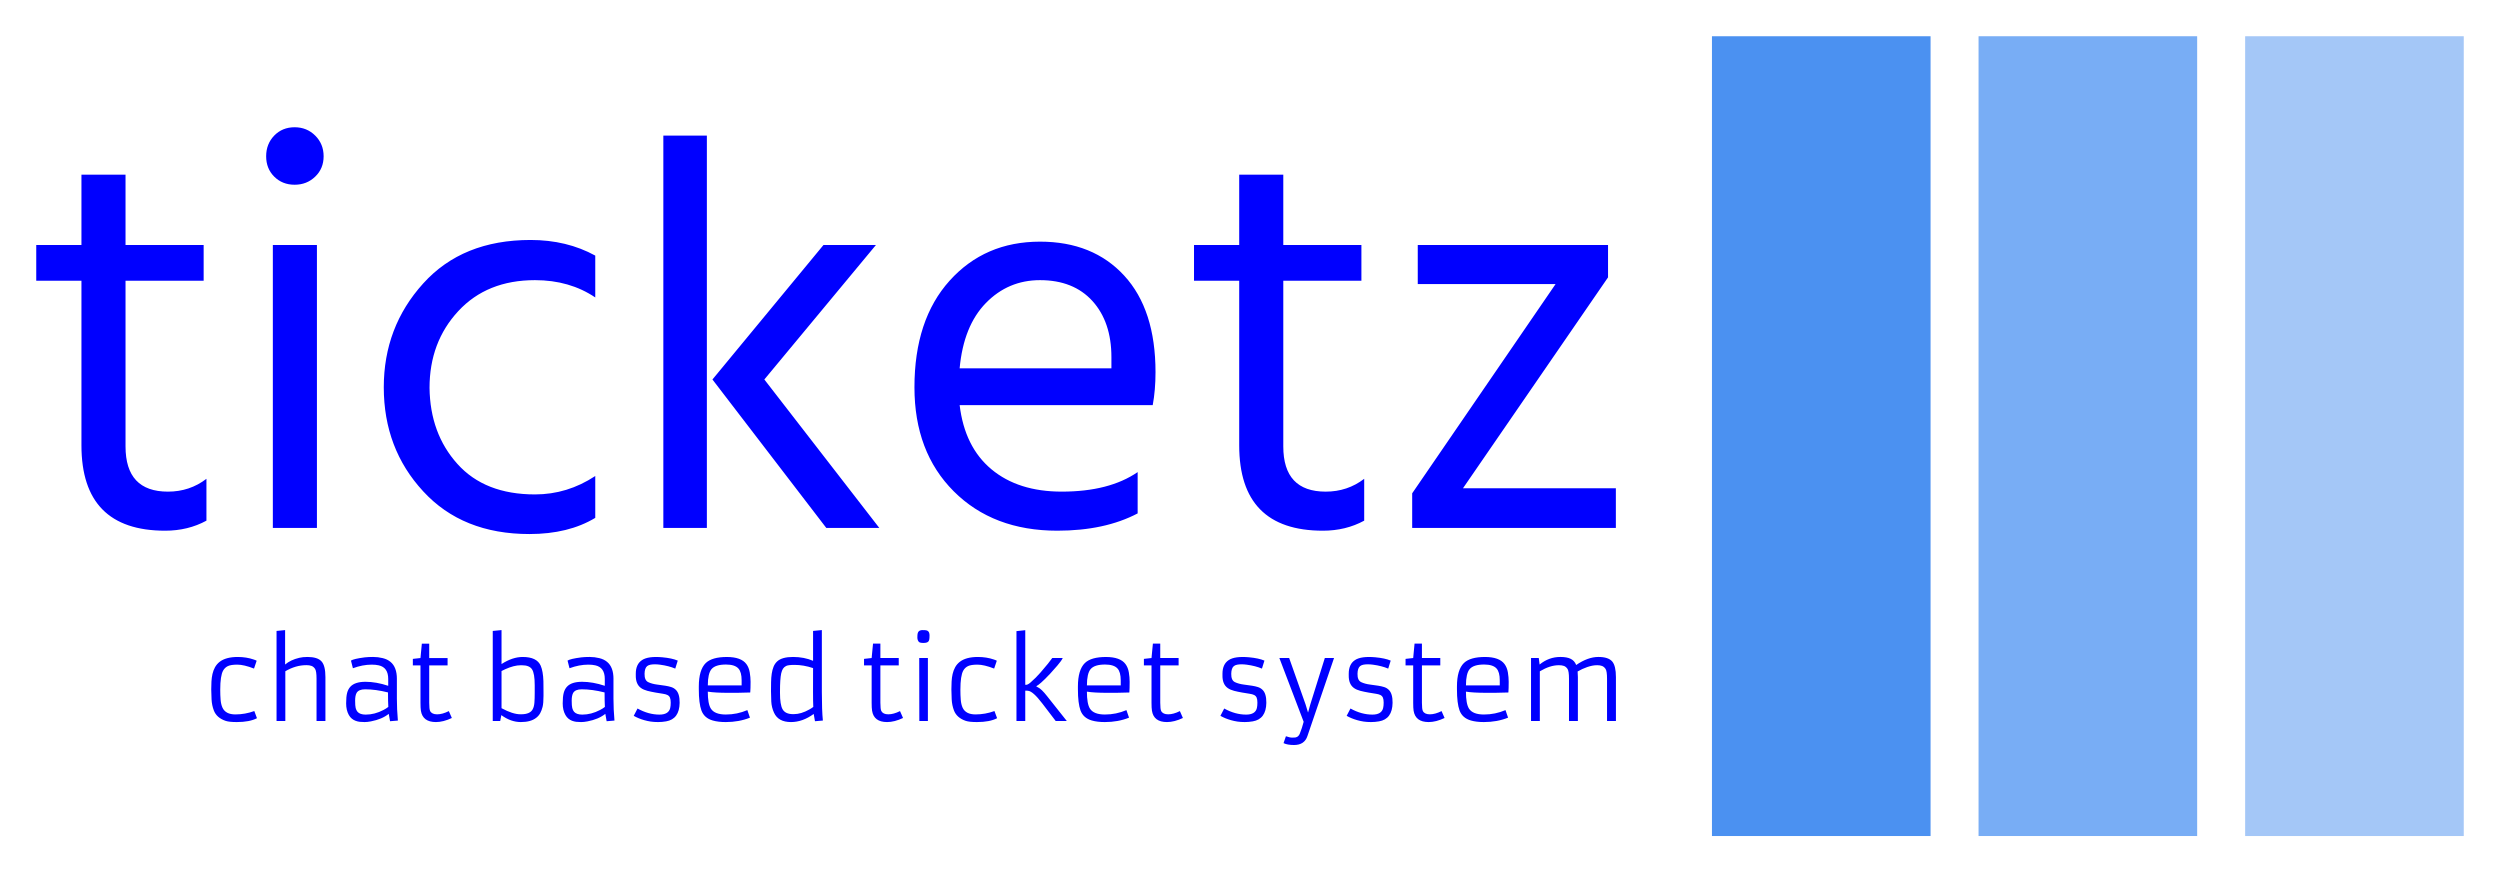
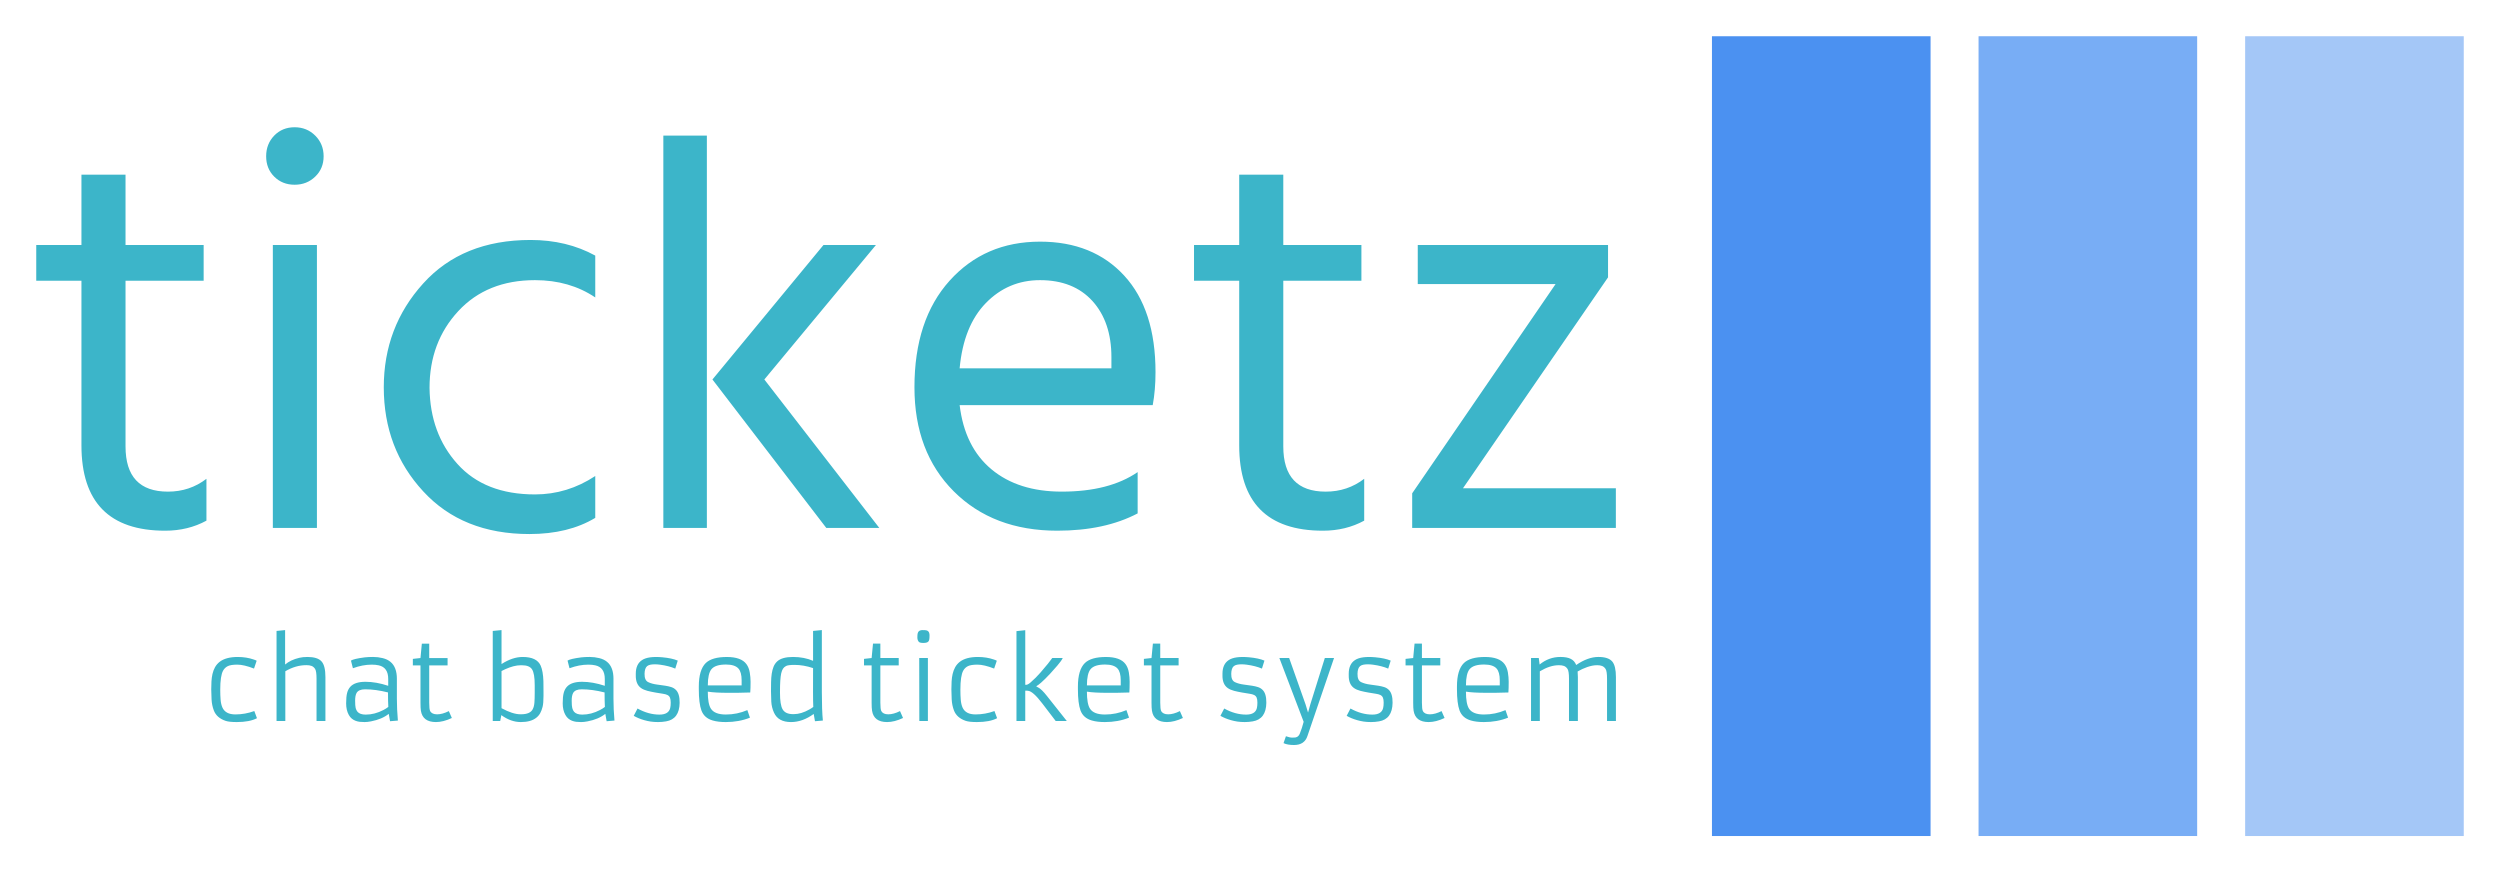
<svg xmlns="http://www.w3.org/2000/svg" width="344.86mm" height="120.325mm" viewBox="0 0 344.86 120.325" version="1.1" id="svg1045">
  <defs id="defs1042" />
  <g id="layer1" transform="translate(-26.939,-57.339)">
    <g id="g179" transform="translate(0,-80.33402)" style="fill:#0000ff">
-       <path d="m 55.416,203.721 v 5.773 q -2.54,1.386 -5.696,1.386 v 0 q -11.546,0 -11.546,-11.777 v 0 -22.707 h -6.235 v -4.926 h 6.235 v -9.699 h 6.081 v 9.699 h 10.776 v 4.926 H 44.255 v 22.861 q 0,6.235 5.85,6.235 v 0 q 3.002,0 5.311,-1.77 z m 15.241,-32.252 v 39.026 h -6.081 v -39.026 z m -0.231,-15.087 q 1.155,1.155 1.155,2.848 0,1.693 -1.155,2.802 -1.155,1.124 -2.848,1.124 -1.693,0 -2.817,-1.124 -1.108,-1.108 -1.108,-2.802 0,-1.693 1.108,-2.848 1.124,-1.155 2.817,-1.155 1.693,0 2.848,1.155 z m 38.626,46.954 v 5.773 q -3.695,2.232 -9.083,2.232 v 0 q -9.237,0 -14.656,-5.896 -5.434,-5.881 -5.434,-14.348 v 0 q 0,-8.313 5.434,-14.317 5.419,-6.004 14.81,-6.004 v 0 q 5.003,0 8.929,2.155 v 0 5.773 q -3.541,-2.386 -8.313,-2.386 v 0 q -6.62,0 -10.576,4.264 -3.972,4.28 -3.972,10.592 v 0 q 0.077,6.312 3.849,10.499 3.772,4.203 10.699,4.203 v 0 q 4.465,0 8.313,-2.54 z m 15.395,-46.954 v 54.113 h -6.004 v -54.113 z m 23.323,15.087 -15.395,18.551 15.857,20.475 h -7.313 l -15.703,-20.475 15.318,-18.551 z m 36.101,31.328 v 5.696 q -4.541,2.386 -11.084,2.386 v 0 q -8.852,0 -14.286,-5.434 -5.419,-5.419 -5.419,-14.348 v 0 q 0,-9.314 4.849,-14.702 4.849,-5.388 12.47,-5.388 v 0 q 7.313,0 11.623,4.695 4.311,4.695 4.311,13.316 v 0 q 0,2.463 -0.385,4.541 v 0 h -26.633 q 0.693,5.773 4.388,8.852 3.695,3.079 9.699,3.079 v 0 q 6.543,0 10.469,-2.694 z m -13.471,-26.479 v 0 q -4.388,0 -7.467,3.156 -3.079,3.156 -3.618,9.006 v 0 h 20.937 v -1.539 q 0,-4.849 -2.617,-7.744 -2.617,-2.879 -7.236,-2.879 z m 44.722,27.403 v 5.773 q -2.54,1.386 -5.696,1.386 v 0 q -11.546,0 -11.546,-11.777 v 0 -22.707 h -6.235 v -4.926 h 6.235 v -9.699 h 6.081 v 9.699 h 10.776 v 4.926 h -10.776 v 22.861 q 0,6.235 5.85,6.235 v 0 q 3.002,0 5.311,-1.77 z m 34.715,1.309 v 5.465 h -28.096 v -4.772 l 19.782,-28.865 h -19.013 v -5.388 h 26.248 v 4.464 l -20.013,29.096 z" opacity="1" fill="#77d4fc" class="wordmark-text-0" data-fill-palette-color="primary" id="path609" style="fill:#0000ff;stroke-width:1.539" />
-       <path d="m 62.02,235.758 0.365,0.987 q -1.014,0.532 -2.781,0.532 v 0 q -1.044,0 -1.531,-0.161 v 0 q -1.25,-0.422 -1.636,-1.438 v 0 q -0.272,-0.709 -0.314,-1.525 -0.045,-0.819 -0.045,-1.381 0,-0.562 0.03,-1.097 0.03,-0.535 0.141,-1.032 0.114,-0.496 0.347,-0.924 0.236,-0.428 0.637,-0.748 v 0 q 0.867,-0.673 2.497,-0.673 v 0 q 1.196,0 2.204,0.35 v 0 q 0.269,0.087 0.41,0.167 v 0 l -0.365,1.082 q -1.402,-0.541 -2.296,-0.541 -0.894,0 -1.316,0.203 -0.419,0.206 -0.652,0.622 v 0 q -0.395,0.715 -0.395,2.628 v 0 q 0,0.765 0.051,1.396 0.051,0.631 0.257,1.085 v 0 q 0.431,0.933 1.776,0.933 1.349,0 2.616,-0.466 z m 7.161,-6.33 v 0 q -1.453,0 -2.883,0.84 v 0 6.863 h -1.211 v -12.424 l 1.181,-0.117 v 4.751 q 0.754,-0.643 1.956,-0.927 v 0 q 0.481,-0.117 1.139,-0.117 0.658,0 1.154,0.149 0.496,0.149 0.789,0.478 v 0 q 0.523,0.592 0.523,2.153 v 0 6.052 h -1.226 v -5.834 q 0,-1.05 -0.203,-1.355 -0.203,-0.302 -0.484,-0.407 -0.281,-0.108 -0.736,-0.108 z m 12.505,1.899 v 2.724 q 0,1.453 0.138,3.02 v 0 l -1.079,0.09 -0.182,-1.017 q -0.927,0.745 -2.452,1.038 v 0 q -0.496,0.096 -0.885,0.096 -0.386,0 -0.682,-0.036 -0.296,-0.039 -0.568,-0.144 -0.275,-0.105 -0.508,-0.296 -0.233,-0.188 -0.41,-0.502 v 0 q -0.371,-0.664 -0.371,-1.597 0,-0.93 0.134,-1.444 0.134,-0.514 0.449,-0.858 v 0 q 0.622,-0.679 2.087,-0.679 1.468,0 3.134,0.553 v 0 -0.948 q 0,-1.585 -1.307,-1.875 v 0 q -0.425,-0.096 -0.972,-0.096 v 0 q -1.25,0 -2.592,0.496 v 0 l -0.269,-1.053 q 0.371,-0.248 1.899,-0.446 v 0 q 0.481,-0.057 1.157,-0.057 0.673,0 1.325,0.161 0.649,0.158 1.079,0.523 v 0 q 0.876,0.724 0.876,2.344 z m -1.226,1.863 v 0 q -1.707,-0.431 -3.155,-0.431 v 0 q -0.891,0 -1.181,0.508 v 0 q -0.197,0.359 -0.197,1.059 0,0.703 0.075,1.017 0.078,0.314 0.254,0.517 v 0 q 0.341,0.389 1.13,0.389 v 0 q 1.235,0 2.446,-0.637 v 0 q 0.371,-0.188 0.673,-0.422 v 0 q -0.045,-0.789 -0.045,-2 z m 8.393,2.575 0.416,0.951 q -1.19,0.562 -2.195,0.562 v 0 q -1.827,0 -2.075,-1.564 v 0 q -0.057,-0.371 -0.057,-1.079 v 0 -5.176 h -1.053 v -0.897 l 1.053,-0.117 0.188,-1.986 h 1.017 v 1.986 h 2.533 v 1.014 h -2.533 v 5.155 q 0,0.897 0.129,1.145 v 0 q 0.242,0.452 0.966,0.452 0.721,0 1.612,-0.446 z m 7.242,0.556 v 0 l -0.155,0.81 h -1.029 v -12.424 l 1.211,-0.117 v 4.686 q 1.513,-0.978 2.921,-0.978 v 0 q 1.956,0 2.482,1.205 v 0 q 0.329,0.76 0.374,2.132 v 0 q 0.012,0.664 0.012,1.459 v 0 0.583 q 0,1.002 -0.126,1.504 -0.129,0.505 -0.326,0.864 -0.197,0.362 -0.541,0.634 v 0 q -0.745,0.598 -2.129,0.598 -1.387,0 -2.694,-0.957 z m 0.027,-6.082 v 5.125 q 1.549,0.84 2.607,0.84 v 0 h 0.087 q 1.25,0 1.606,-0.694 v 0 q 0.191,-0.35 0.236,-0.912 0.042,-0.562 0.042,-1.352 v 0 -1.05 q 0,-1.63 -0.371,-2.192 v 0 q -0.365,-0.562 -1.387,-0.562 v 0 h -0.182 q -0.912,0 -2.117,0.541 v 0 q -0.314,0.138 -0.52,0.254 z m 15.441,1.088 v 2.724 q 0,1.453 0.138,3.02 v 0 l -1.079,0.09 -0.182,-1.017 q -0.927,0.745 -2.455,1.038 v 0 q -0.496,0.096 -0.882,0.096 -0.386,0 -0.682,-0.036 -0.296,-0.039 -0.571,-0.144 -0.272,-0.105 -0.505,-0.296 -0.233,-0.188 -0.41,-0.502 v 0 q -0.374,-0.664 -0.374,-1.597 0,-0.93 0.138,-1.444 0.135,-0.514 0.449,-0.858 v 0 q 0.619,-0.679 2.087,-0.679 1.468,0 3.131,0.553 v 0 -0.948 q 0,-1.585 -1.307,-1.875 v 0 q -0.422,-0.096 -0.969,-0.096 v 0 q -1.25,0 -2.592,0.496 v 0 l -0.269,-1.053 q 0.371,-0.248 1.896,-0.446 v 0 q 0.481,-0.057 1.157,-0.057 0.676,0 1.325,0.161 0.652,0.158 1.082,0.523 v 0 q 0.876,0.724 0.876,2.344 z m -1.226,1.863 v 0 q -1.71,-0.431 -3.155,-0.431 v 0 q -0.891,0 -1.184,0.508 v 0 q -0.197,0.359 -0.197,1.059 0,0.703 0.078,1.017 0.078,0.314 0.251,0.517 v 0 q 0.344,0.389 1.133,0.389 v 0 q 1.232,0 2.446,-0.637 v 0 q 0.371,-0.188 0.67,-0.422 v 0 q -0.042,-0.789 -0.042,-2 z m 4.022,3.226 0.523,-1.008 q 1.504,0.84 3.023,0.84 v 0 q 1.262,0 1.483,-0.9 v 0 q 0.072,-0.305 0.072,-0.748 0,-0.443 -0.102,-0.685 -0.102,-0.245 -0.344,-0.368 -0.239,-0.12 -0.637,-0.176 -0.401,-0.06 -1.014,-0.164 -0.613,-0.108 -1.124,-0.239 -0.508,-0.132 -0.867,-0.38 v 0 q -0.76,-0.532 -0.73,-1.794 v 0 -0.182 q 0,-1.331 0.876,-1.893 v 0 q 0.846,-0.553 2.796,-0.377 v 0 q 1.328,0.123 2.117,0.458 v 0 l -0.344,1.103 q -0.876,-0.374 -2.102,-0.541 v 0 q -0.38,-0.051 -0.712,-0.051 -0.332,0 -0.604,0.051 -0.269,0.051 -0.452,0.191 v 0 q -0.35,0.284 -0.365,1.059 v 0 q -0.021,0.912 0.511,1.16 v 0 q 0.511,0.242 1.211,0.332 0.703,0.093 1.148,0.161 0.443,0.069 0.807,0.185 0.368,0.117 0.628,0.374 v 0 q 0.55,0.517 0.535,1.803 v 0 q -0.039,2.24 -1.869,2.554 v 0 q -0.556,0.096 -1.109,0.096 -0.556,0 -1.02,-0.069 -0.463,-0.072 -0.888,-0.194 v 0 q -0.801,-0.227 -1.45,-0.598 z m 15.672,-0.789 0.359,1.044 q -1.513,0.607 -3.337,0.607 v 0 q -1.059,0 -1.797,-0.218 v 0 q -1.175,-0.338 -1.561,-1.387 v 0 q -0.359,-0.987 -0.359,-2.921 v 0 -0.371 q 0,-2.314 0.963,-3.25 v 0 q 0.87,-0.831 2.9,-0.831 v 0 q 1.977,0 2.7,0.978 v 0 q 0.35,0.475 0.463,1.151 0.114,0.673 0.114,1.286 v 0 q 0,0.957 -0.045,1.483 v 0 q -1.029,0.045 -1.845,0.045 v 0 q 0,0 -1.175,0 v 0 q -1.842,0 -2.835,-0.161 v 0 q 0,1.681 0.425,2.344 v 0 q 0.517,0.81 2.066,0.81 1.546,0 2.963,-0.607 z m -5.454,-3.403 h 4.665 v -0.7 q 0,-1.145 -0.446,-1.636 v 0 q -0.496,-0.547 -1.713,-0.547 v 0 q -1.462,0 -1.994,0.634 v 0 q -0.511,0.607 -0.511,2.249 z m 14.783,4.937 -0.176,-1.002 q -1.54,1.118 -3.131,1.118 v 0 q -1.758,0 -2.344,-1.292 v 0 q -0.335,-0.73 -0.377,-1.546 -0.039,-0.813 -0.039,-1.429 0,-0.616 0.012,-1.244 0.009,-0.628 0.09,-1.163 0.081,-0.532 0.251,-0.96 0.173,-0.425 0.493,-0.727 v 0 q 0.664,-0.619 2.195,-0.619 1.528,0 2.763,0.532 v 0 -4.124 l 1.211,-0.117 v 8.549 q 0,2.518 0.141,3.932 v 0 z m -0.269,-4.082 0.006,-3.247 q -1.313,-0.44 -2.542,-0.44 v 0 q -0.888,0 -1.175,0.147 -0.284,0.146 -0.434,0.38 -0.149,0.233 -0.245,0.643 v 0 q -0.167,0.766 -0.167,2.524 v 0 0.161 q 0,1.642 0.359,2.27 v 0 q 0.386,0.667 1.438,0.667 v 0 h 0.108 q 1.008,0 2.147,-0.643 v 0 q 0.314,-0.176 0.541,-0.35 v 0 -0.015 q -0.036,-0.679 -0.036,-2.096 z m 12,2.685 0.416,0.951 q -1.19,0.562 -2.198,0.562 v 0 q -1.824,0 -2.072,-1.564 v 0 q -0.06,-0.371 -0.06,-1.079 v 0 -5.176 h -1.05 v -0.897 l 1.05,-0.117 0.191,-1.986 h 1.014 v 1.986 h 2.533 v 1.014 h -2.533 v 5.155 q 0,0.897 0.132,1.145 v 0 q 0.239,0.452 0.963,0.452 0.724,0 1.615,-0.446 z m 3.238,-9.401 v 0 q -0.487,0 -0.628,-0.138 v 0 q -0.218,-0.227 -0.218,-0.625 0,-0.398 0.048,-0.571 0.048,-0.17 0.144,-0.266 v 0 q 0.173,-0.173 0.535,-0.173 0.362,0 0.517,0.036 0.158,0.036 0.26,0.138 v 0 q 0.176,0.176 0.176,0.574 0,0.398 -0.042,0.568 -0.039,0.173 -0.135,0.275 v 0 q -0.182,0.182 -0.658,0.182 z m -0.574,10.768 -0.015,-8.687 h 1.196 v 8.687 z m 10.364,-1.373 0.365,0.987 q -1.014,0.532 -2.781,0.532 v 0 q -1.044,0 -1.534,-0.161 v 0 q -1.247,-0.422 -1.636,-1.438 v 0 q -0.269,-0.709 -0.314,-1.525 -0.042,-0.819 -0.042,-1.381 0,-0.562 0.03,-1.097 0.027,-0.535 0.141,-1.032 0.114,-0.496 0.347,-0.924 0.233,-0.428 0.637,-0.748 v 0 q 0.867,-0.673 2.497,-0.673 v 0 q 1.196,0 2.204,0.35 v 0 q 0.269,0.087 0.41,0.167 v 0 l -0.368,1.082 q -1.399,-0.541 -2.293,-0.541 -0.894,0 -1.316,0.203 -0.419,0.206 -0.652,0.622 v 0 q -0.395,0.715 -0.395,2.628 v 0 q 0,0.765 0.051,1.396 0.051,0.631 0.254,1.085 v 0 q 0.431,0.933 1.779,0.933 1.346,0 2.616,-0.466 z m 3.035,1.373 V 224.733 l 1.214,-0.129 v 7.532 q 0.29,0.06 0.703,-0.299 0.413,-0.359 0.736,-0.682 0.32,-0.326 0.664,-0.712 v 0 q 1.232,-1.423 1.621,-2 v 0 h 1.444 q -0.158,0.365 -0.736,1.035 v 0 l -0.978,1.103 q -0.798,0.855 -1.274,1.262 -0.478,0.41 -0.634,0.469 v 0 0.072 l 0.221,0.111 q 0.472,0.224 1.241,1.205 v 0 l 2.721,3.43 h -1.531 l -1.857,-2.431 q -1.283,-1.681 -1.962,-1.737 v 0 l -0.161,-0.015 q -0.072,-0.006 -0.132,-0.003 -0.057,0.003 -0.087,0.003 v 0 4.183 z m 15.169,-1.504 0.359,1.044 q -1.51,0.607 -3.337,0.607 v 0 q -1.059,0 -1.794,-0.218 v 0 q -1.175,-0.338 -1.564,-1.387 v 0 q -0.356,-0.987 -0.356,-2.921 v 0 -0.371 q 0,-2.314 0.963,-3.25 v 0 q 0.867,-0.831 2.897,-0.831 v 0 q 1.98,0 2.703,0.978 v 0 q 0.35,0.475 0.463,1.151 0.111,0.673 0.111,1.286 v 0 q 0,0.957 -0.042,1.483 v 0 q -1.029,0.045 -1.848,0.045 v 0 q 0,0 -1.175,0 v 0 q -1.839,0 -2.832,-0.161 v 0 q 0,1.681 0.422,2.344 v 0 q 0.52,0.81 2.066,0.81 1.549,0 2.963,-0.607 z m -5.451,-3.403 h 4.665 v -0.7 q 0,-1.145 -0.446,-1.636 v 0 q -0.496,-0.547 -1.716,-0.547 v 0 q -1.459,0 -1.991,0.634 v 0 q -0.511,0.607 -0.511,2.249 z m 12.825,3.54 0.416,0.951 q -1.19,0.562 -2.198,0.562 v 0 q -1.824,0 -2.072,-1.564 v 0 q -0.06,-0.371 -0.06,-1.079 v 0 -5.176 h -1.05 v -0.897 l 1.05,-0.117 0.191,-1.986 h 1.014 v 1.986 h 2.533 v 1.014 h -2.533 v 5.155 q 0,0.897 0.132,1.145 v 0 q 0.242,0.452 0.963,0.452 0.724,0 1.615,-0.446 z m 5.592,0.652 0.523,-1.008 q 1.504,0.84 3.023,0.84 v 0 q 1.265,0 1.483,-0.9 v 0 q 0.072,-0.305 0.072,-0.748 0,-0.443 -0.102,-0.685 -0.102,-0.245 -0.344,-0.368 -0.239,-0.12 -0.637,-0.176 -0.398,-0.06 -1.011,-0.164 -0.616,-0.108 -1.124,-0.239 -0.511,-0.132 -0.87,-0.38 v 0 q -0.76,-0.532 -0.73,-1.794 v 0 -0.182 q 0,-1.331 0.876,-1.893 v 0 q 0.846,-0.553 2.796,-0.377 v 0 q 1.328,0.123 2.117,0.458 v 0 l -0.344,1.103 q -0.876,-0.374 -2.102,-0.541 v 0 q -0.38,-0.051 -0.712,-0.051 -0.332,0 -0.601,0.051 -0.272,0.051 -0.455,0.191 v 0 q -0.35,0.284 -0.365,1.059 v 0 q -0.021,0.912 0.511,1.16 v 0 q 0.511,0.242 1.211,0.332 0.703,0.093 1.148,0.161 0.446,0.069 0.81,0.185 0.365,0.117 0.628,0.374 v 0 q 0.547,0.517 0.532,1.803 v 0 q -0.036,2.24 -1.869,2.554 v 0 q -0.556,0.096 -1.109,0.096 -0.556,0 -1.02,-0.069 -0.463,-0.072 -0.885,-0.194 v 0 q -0.804,-0.227 -1.453,-0.598 z m 8.707,3.768 0.329,-0.951 q 0.532,0.191 0.873,0.191 0.338,0 0.446,-0.021 0.105,-0.018 0.215,-0.075 v 0 q 0.254,-0.141 0.38,-0.455 v 0 q 0.305,-0.745 0.532,-1.633 v 0 l -3.352,-8.797 h 1.352 l 2.264,6.402 0.341,1.124 0.314,-1.133 2,-6.393 h 1.271 l -3.663,10.744 q -0.404,1.256 -1.857,1.256 v 0 q -0.918,0 -1.444,-0.26 z m 8.707,-3.768 0.526,-1.008 q 1.504,0.84 3.023,0.84 v 0 q 1.262,0 1.48,-0.9 v 0 q 0.075,-0.305 0.075,-0.748 0,-0.443 -0.102,-0.685 -0.102,-0.245 -0.344,-0.368 -0.242,-0.12 -0.64,-0.176 -0.398,-0.06 -1.011,-0.164 -0.613,-0.108 -1.124,-0.239 -0.511,-0.132 -0.867,-0.38 v 0 q -0.759,-0.532 -0.73,-1.794 v 0 -0.182 q 0,-1.331 0.876,-1.893 v 0 q 0.846,-0.553 2.796,-0.377 v 0 q 1.328,0.123 2.117,0.458 v 0 l -0.344,1.103 q -0.876,-0.374 -2.102,-0.541 v 0 q -0.38,-0.051 -0.712,-0.051 -0.332,0 -0.604,0.051 -0.269,0.051 -0.452,0.191 v 0 q -0.35,0.284 -0.365,1.059 v 0 q -0.021,0.912 0.511,1.16 v 0 q 0.511,0.242 1.211,0.332 0.7,0.093 1.145,0.161 0.446,0.069 0.81,0.185 0.365,0.117 0.628,0.374 v 0 q 0.547,0.517 0.532,1.803 v 0 q -0.036,2.24 -1.869,2.554 v 0 q -0.553,0.096 -1.109,0.096 -0.553,0 -1.017,-0.069 -0.463,-0.072 -0.888,-0.194 v 0 q -0.801,-0.227 -1.453,-0.598 z m 13.091,-0.652 0.416,0.951 q -1.19,0.562 -2.198,0.562 v 0 q -1.827,0 -2.075,-1.564 v 0 q -0.057,-0.371 -0.057,-1.079 v 0 -5.176 h -1.053 v -0.897 l 1.053,-0.117 0.188,-1.986 h 1.017 v 1.986 h 2.533 v 1.014 h -2.533 v 5.155 q 0,0.897 0.132,1.145 v 0 q 0.239,0.452 0.963,0.452 0.724,0 1.615,-0.446 z m 8.818,-0.138 0.356,1.044 q -1.51,0.607 -3.337,0.607 v 0 q -1.059,0 -1.794,-0.218 v 0 q -1.175,-0.338 -1.564,-1.387 v 0 q -0.356,-0.987 -0.356,-2.921 v 0 -0.371 q 0,-2.314 0.963,-3.25 v 0 q 0.87,-0.831 2.897,-0.831 v 0 q 1.98,0 2.703,0.978 v 0 q 0.35,0.475 0.463,1.151 0.111,0.673 0.111,1.286 v 0 q 0,0.957 -0.042,1.483 v 0 q -1.029,0.045 -1.848,0.045 v 0 q 0,0 -1.175,0 v 0 q -1.839,0 -2.832,-0.161 v 0 q 0,1.681 0.422,2.344 v 0 q 0.52,0.81 2.066,0.81 1.549,0 2.966,-0.607 z m -5.454,-3.403 h 4.665 v -0.7 q 0,-1.145 -0.446,-1.636 v 0 q -0.496,-0.547 -1.716,-0.547 v 0 q -1.459,0 -1.991,0.634 v 0 q -0.511,0.607 -0.511,2.249 z m 12.789,-2.787 v 0 q -1.19,0 -2.598,0.84 v 0 6.854 h -1.214 v -8.687 h 1.068 l 0.117,0.897 q 1.277,-1.044 2.862,-1.044 v 0 q 0.906,0 1.426,0.26 0.523,0.257 0.757,0.849 v 0 q 1.615,-1.109 3.065,-1.109 v 0 q 1.372,0 1.908,0.628 v 0 q 0.508,0.604 0.508,2.153 v 0 6.052 h -1.226 v -5.825 q 0,-1.053 -0.203,-1.355 -0.203,-0.302 -0.484,-0.41 -0.281,-0.105 -0.658,-0.105 -0.377,0 -0.709,0.069 -0.332,0.069 -0.676,0.185 v 0 q -0.694,0.242 -1.328,0.613 v 0 q 0.036,0.44 0.036,0.774 v 0 6.052 h -1.226 v -5.825 q 0,-1.053 -0.203,-1.355 -0.206,-0.302 -0.487,-0.41 -0.281,-0.105 -0.733,-0.105 z" opacity="1" fill="#4b91f1" class="slogan-text-1" data-fill-palette-color="secondary" id="path606" style="fill:#0000ff;stroke-width:0.299" />
+       <path d="m 55.416,203.721 v 5.773 q -2.54,1.386 -5.696,1.386 v 0 q -11.546,0 -11.546,-11.777 v 0 -22.707 h -6.235 v -4.926 h 6.235 v -9.699 h 6.081 v 9.699 h 10.776 v 4.926 H 44.255 v 22.861 q 0,6.235 5.85,6.235 v 0 q 3.002,0 5.311,-1.77 z m 15.241,-32.252 v 39.026 h -6.081 v -39.026 z m -0.231,-15.087 q 1.155,1.155 1.155,2.848 0,1.693 -1.155,2.802 -1.155,1.124 -2.848,1.124 -1.693,0 -2.817,-1.124 -1.108,-1.108 -1.108,-2.802 0,-1.693 1.108,-2.848 1.124,-1.155 2.817,-1.155 1.693,0 2.848,1.155 z m 38.626,46.954 v 5.773 q -3.695,2.232 -9.083,2.232 v 0 q -9.237,0 -14.656,-5.896 -5.434,-5.881 -5.434,-14.348 v 0 q 0,-8.313 5.434,-14.317 5.419,-6.004 14.81,-6.004 v 0 q 5.003,0 8.929,2.155 v 0 5.773 q -3.541,-2.386 -8.313,-2.386 v 0 q -6.62,0 -10.576,4.264 -3.972,4.28 -3.972,10.592 v 0 q 0.077,6.312 3.849,10.499 3.772,4.203 10.699,4.203 v 0 q 4.465,0 8.313,-2.54 z m 15.395,-46.954 v 54.113 h -6.004 v -54.113 z m 23.323,15.087 -15.395,18.551 15.857,20.475 h -7.313 l -15.703,-20.475 15.318,-18.551 z m 36.101,31.328 v 5.696 q -4.541,2.386 -11.084,2.386 v 0 q -8.852,0 -14.286,-5.434 -5.419,-5.419 -5.419,-14.348 v 0 q 0,-9.314 4.849,-14.702 4.849,-5.388 12.47,-5.388 v 0 q 7.313,0 11.623,4.695 4.311,4.695 4.311,13.316 v 0 q 0,2.463 -0.385,4.541 v 0 h -26.633 q 0.693,5.773 4.388,8.852 3.695,3.079 9.699,3.079 v 0 q 6.543,0 10.469,-2.694 z m -13.471,-26.479 v 0 q -4.388,0 -7.467,3.156 -3.079,3.156 -3.618,9.006 v 0 h 20.937 v -1.539 q 0,-4.849 -2.617,-7.744 -2.617,-2.879 -7.236,-2.879 z m 44.722,27.403 v 5.773 q -2.54,1.386 -5.696,1.386 v 0 q -11.546,0 -11.546,-11.777 v 0 -22.707 h -6.235 v -4.926 h 6.235 v -9.699 h 6.081 v 9.699 h 10.776 v 4.926 h -10.776 v 22.861 q 0,6.235 5.85,6.235 v 0 q 3.002,0 5.311,-1.77 z m 34.715,1.309 v 5.465 h -28.096 v -4.772 l 19.782,-28.865 h -19.013 v -5.388 h 26.248 v 4.464 l -20.013,29.096 z" opacity="1" fill="#3CB5C9" class="wordmark-text-0" data-fill-palette-color="primary" id="path609" style="fill:#3CB5C9;stroke-width:1.539" />
+       <path d="m 62.02,235.758 0.365,0.987 q -1.014,0.532 -2.781,0.532 v 0 q -1.044,0 -1.531,-0.161 v 0 q -1.25,-0.422 -1.636,-1.438 v 0 q -0.272,-0.709 -0.314,-1.525 -0.045,-0.819 -0.045,-1.381 0,-0.562 0.03,-1.097 0.03,-0.535 0.141,-1.032 0.114,-0.496 0.347,-0.924 0.236,-0.428 0.637,-0.748 v 0 q 0.867,-0.673 2.497,-0.673 v 0 q 1.196,0 2.204,0.35 v 0 q 0.269,0.087 0.41,0.167 v 0 l -0.365,1.082 q -1.402,-0.541 -2.296,-0.541 -0.894,0 -1.316,0.203 -0.419,0.206 -0.652,0.622 v 0 q -0.395,0.715 -0.395,2.628 v 0 q 0,0.765 0.051,1.396 0.051,0.631 0.257,1.085 v 0 q 0.431,0.933 1.776,0.933 1.349,0 2.616,-0.466 z m 7.161,-6.33 v 0 q -1.453,0 -2.883,0.84 v 0 6.863 h -1.211 v -12.424 l 1.181,-0.117 v 4.751 q 0.754,-0.643 1.956,-0.927 v 0 q 0.481,-0.117 1.139,-0.117 0.658,0 1.154,0.149 0.496,0.149 0.789,0.478 v 0 q 0.523,0.592 0.523,2.153 v 0 6.052 h -1.226 v -5.834 q 0,-1.05 -0.203,-1.355 -0.203,-0.302 -0.484,-0.407 -0.281,-0.108 -0.736,-0.108 z m 12.505,1.899 v 2.724 q 0,1.453 0.138,3.02 v 0 l -1.079,0.09 -0.182,-1.017 q -0.927,0.745 -2.452,1.038 v 0 q -0.496,0.096 -0.885,0.096 -0.386,0 -0.682,-0.036 -0.296,-0.039 -0.568,-0.144 -0.275,-0.105 -0.508,-0.296 -0.233,-0.188 -0.41,-0.502 v 0 q -0.371,-0.664 -0.371,-1.597 0,-0.93 0.134,-1.444 0.134,-0.514 0.449,-0.858 v 0 q 0.622,-0.679 2.087,-0.679 1.468,0 3.134,0.553 v 0 -0.948 q 0,-1.585 -1.307,-1.875 v 0 q -0.425,-0.096 -0.972,-0.096 v 0 q -1.25,0 -2.592,0.496 v 0 l -0.269,-1.053 q 0.371,-0.248 1.899,-0.446 v 0 q 0.481,-0.057 1.157,-0.057 0.673,0 1.325,0.161 0.649,0.158 1.079,0.523 v 0 q 0.876,0.724 0.876,2.344 z m -1.226,1.863 v 0 q -1.707,-0.431 -3.155,-0.431 v 0 q -0.891,0 -1.181,0.508 v 0 q -0.197,0.359 -0.197,1.059 0,0.703 0.075,1.017 0.078,0.314 0.254,0.517 v 0 q 0.341,0.389 1.13,0.389 v 0 q 1.235,0 2.446,-0.637 v 0 q 0.371,-0.188 0.673,-0.422 v 0 q -0.045,-0.789 -0.045,-2 z m 8.393,2.575 0.416,0.951 q -1.19,0.562 -2.195,0.562 v 0 q -1.827,0 -2.075,-1.564 v 0 q -0.057,-0.371 -0.057,-1.079 v 0 -5.176 h -1.053 v -0.897 l 1.053,-0.117 0.188,-1.986 h 1.017 v 1.986 h 2.533 v 1.014 h -2.533 v 5.155 q 0,0.897 0.129,1.145 v 0 q 0.242,0.452 0.966,0.452 0.721,0 1.612,-0.446 z m 7.242,0.556 v 0 l -0.155,0.81 h -1.029 v -12.424 l 1.211,-0.117 v 4.686 q 1.513,-0.978 2.921,-0.978 v 0 q 1.956,0 2.482,1.205 v 0 q 0.329,0.76 0.374,2.132 v 0 q 0.012,0.664 0.012,1.459 v 0 0.583 q 0,1.002 -0.126,1.504 -0.129,0.505 -0.326,0.864 -0.197,0.362 -0.541,0.634 v 0 q -0.745,0.598 -2.129,0.598 -1.387,0 -2.694,-0.957 z m 0.027,-6.082 v 5.125 q 1.549,0.84 2.607,0.84 v 0 h 0.087 q 1.25,0 1.606,-0.694 v 0 q 0.191,-0.35 0.236,-0.912 0.042,-0.562 0.042,-1.352 v 0 -1.05 q 0,-1.63 -0.371,-2.192 v 0 q -0.365,-0.562 -1.387,-0.562 v 0 h -0.182 q -0.912,0 -2.117,0.541 v 0 q -0.314,0.138 -0.52,0.254 z m 15.441,1.088 v 2.724 q 0,1.453 0.138,3.02 v 0 l -1.079,0.09 -0.182,-1.017 q -0.927,0.745 -2.455,1.038 v 0 q -0.496,0.096 -0.882,0.096 -0.386,0 -0.682,-0.036 -0.296,-0.039 -0.571,-0.144 -0.272,-0.105 -0.505,-0.296 -0.233,-0.188 -0.41,-0.502 v 0 q -0.374,-0.664 -0.374,-1.597 0,-0.93 0.138,-1.444 0.135,-0.514 0.449,-0.858 v 0 q 0.619,-0.679 2.087,-0.679 1.468,0 3.131,0.553 v 0 -0.948 q 0,-1.585 -1.307,-1.875 v 0 q -0.422,-0.096 -0.969,-0.096 v 0 q -1.25,0 -2.592,0.496 v 0 l -0.269,-1.053 q 0.371,-0.248 1.896,-0.446 v 0 q 0.481,-0.057 1.157,-0.057 0.676,0 1.325,0.161 0.652,0.158 1.082,0.523 v 0 q 0.876,0.724 0.876,2.344 z m -1.226,1.863 v 0 q -1.71,-0.431 -3.155,-0.431 v 0 q -0.891,0 -1.184,0.508 v 0 q -0.197,0.359 -0.197,1.059 0,0.703 0.078,1.017 0.078,0.314 0.251,0.517 v 0 q 0.344,0.389 1.133,0.389 v 0 q 1.232,0 2.446,-0.637 v 0 q 0.371,-0.188 0.67,-0.422 v 0 q -0.042,-0.789 -0.042,-2 z m 4.022,3.226 0.523,-1.008 q 1.504,0.84 3.023,0.84 v 0 q 1.262,0 1.483,-0.9 v 0 q 0.072,-0.305 0.072,-0.748 0,-0.443 -0.102,-0.685 -0.102,-0.245 -0.344,-0.368 -0.239,-0.12 -0.637,-0.176 -0.401,-0.06 -1.014,-0.164 -0.613,-0.108 -1.124,-0.239 -0.508,-0.132 -0.867,-0.38 v 0 q -0.76,-0.532 -0.73,-1.794 v 0 -0.182 q 0,-1.331 0.876,-1.893 v 0 q 0.846,-0.553 2.796,-0.377 v 0 q 1.328,0.123 2.117,0.458 v 0 l -0.344,1.103 q -0.876,-0.374 -2.102,-0.541 v 0 q -0.38,-0.051 -0.712,-0.051 -0.332,0 -0.604,0.051 -0.269,0.051 -0.452,0.191 v 0 q -0.35,0.284 -0.365,1.059 v 0 q -0.021,0.912 0.511,1.16 v 0 q 0.511,0.242 1.211,0.332 0.703,0.093 1.148,0.161 0.443,0.069 0.807,0.185 0.368,0.117 0.628,0.374 v 0 q 0.55,0.517 0.535,1.803 v 0 q -0.039,2.24 -1.869,2.554 v 0 q -0.556,0.096 -1.109,0.096 -0.556,0 -1.02,-0.069 -0.463,-0.072 -0.888,-0.194 v 0 q -0.801,-0.227 -1.45,-0.598 z m 15.672,-0.789 0.359,1.044 q -1.513,0.607 -3.337,0.607 v 0 q -1.059,0 -1.797,-0.218 v 0 q -1.175,-0.338 -1.561,-1.387 v 0 q -0.359,-0.987 -0.359,-2.921 v 0 -0.371 q 0,-2.314 0.963,-3.25 v 0 q 0.87,-0.831 2.9,-0.831 v 0 q 1.977,0 2.7,0.978 v 0 q 0.35,0.475 0.463,1.151 0.114,0.673 0.114,1.286 v 0 q 0,0.957 -0.045,1.483 v 0 q -1.029,0.045 -1.845,0.045 v 0 q 0,0 -1.175,0 v 0 q -1.842,0 -2.835,-0.161 v 0 q 0,1.681 0.425,2.344 v 0 q 0.517,0.81 2.066,0.81 1.546,0 2.963,-0.607 z m -5.454,-3.403 h 4.665 v -0.7 q 0,-1.145 -0.446,-1.636 v 0 q -0.496,-0.547 -1.713,-0.547 v 0 q -1.462,0 -1.994,0.634 v 0 q -0.511,0.607 -0.511,2.249 z m 14.783,4.937 -0.176,-1.002 q -1.54,1.118 -3.131,1.118 v 0 q -1.758,0 -2.344,-1.292 v 0 q -0.335,-0.73 -0.377,-1.546 -0.039,-0.813 -0.039,-1.429 0,-0.616 0.012,-1.244 0.009,-0.628 0.09,-1.163 0.081,-0.532 0.251,-0.96 0.173,-0.425 0.493,-0.727 v 0 q 0.664,-0.619 2.195,-0.619 1.528,0 2.763,0.532 v 0 -4.124 l 1.211,-0.117 v 8.549 q 0,2.518 0.141,3.932 v 0 z m -0.269,-4.082 0.006,-3.247 q -1.313,-0.44 -2.542,-0.44 v 0 q -0.888,0 -1.175,0.147 -0.284,0.146 -0.434,0.38 -0.149,0.233 -0.245,0.643 v 0 q -0.167,0.766 -0.167,2.524 v 0 0.161 q 0,1.642 0.359,2.27 v 0 q 0.386,0.667 1.438,0.667 v 0 h 0.108 q 1.008,0 2.147,-0.643 v 0 q 0.314,-0.176 0.541,-0.35 v 0 -0.015 q -0.036,-0.679 -0.036,-2.096 z m 12,2.685 0.416,0.951 q -1.19,0.562 -2.198,0.562 v 0 q -1.827,0 -2.075,-1.564 v 0 q -0.06,-0.371 -0.06,-1.079 v 0 -5.176 h -1.05 v -0.897 l 1.05,-0.117 0.191,-1.986 h 1.014 v 1.986 h 2.533 v 1.014 h -2.533 v 5.155 q 0,0.897 0.132,1.145 v 0 q 0.239,0.452 0.963,0.452 0.724,0 1.615,-0.446 z m 3.238,-9.401 v 0 q -0.487,0 -0.628,-0.138 v 0 q -0.218,-0.227 -0.218,-0.625 0,-0.398 0.048,-0.571 0.048,-0.17 0.144,-0.266 v 0 q 0.173,-0.173 0.535,-0.173 0.362,0 0.517,0.036 0.158,0.036 0.26,0.138 v 0 q 0.176,0.176 0.176,0.574 0,0.398 -0.042,0.568 -0.039,0.173 -0.135,0.275 v 0 q -0.182,0.182 -0.658,0.182 z m -0.574,10.768 -0.015,-8.687 h 1.196 v 8.687 z m 10.364,-1.373 0.365,0.987 q -1.014,0.532 -2.781,0.532 v 0 q -1.044,0 -1.534,-0.161 v 0 q -1.247,-0.422 -1.636,-1.438 v 0 q -0.269,-0.709 -0.314,-1.525 -0.042,-0.819 -0.042,-1.381 0,-0.562 0.03,-1.097 0.027,-0.535 0.141,-1.032 0.114,-0.496 0.347,-0.924 0.233,-0.428 0.637,-0.748 v 0 q 0.867,-0.673 2.497,-0.673 v 0 q 1.196,0 2.204,0.35 v 0 q 0.269,0.087 0.41,0.167 v 0 l -0.368,1.082 q -1.399,-0.541 -2.293,-0.541 -0.894,0 -1.316,0.203 -0.419,0.206 -0.652,0.622 v 0 q -0.395,0.715 -0.395,2.628 v 0 q 0,0.765 0.051,1.396 0.051,0.631 0.254,1.085 v 0 q 0.431,0.933 1.779,0.933 1.346,0 2.616,-0.466 z m 3.035,1.373 V 224.733 l 1.214,-0.129 v 7.532 q 0.29,0.06 0.703,-0.299 0.413,-0.359 0.736,-0.682 0.32,-0.326 0.664,-0.712 v 0 q 1.232,-1.423 1.621,-2 v 0 h 1.444 q -0.158,0.365 -0.736,1.035 v 0 l -0.978,1.103 q -0.798,0.855 -1.274,1.262 -0.478,0.41 -0.634,0.469 v 0 0.072 l 0.221,0.111 q 0.472,0.224 1.241,1.205 v 0 l 2.721,3.43 h -1.531 l -1.857,-2.431 q -1.283,-1.681 -1.962,-1.737 v 0 l -0.161,-0.015 q -0.072,-0.006 -0.132,-0.003 -0.057,0.003 -0.087,0.003 v 0 4.183 z m 15.169,-1.504 0.359,1.044 q -1.51,0.607 -3.337,0.607 v 0 q -1.059,0 -1.794,-0.218 v 0 q -1.175,-0.338 -1.564,-1.387 v 0 q -0.356,-0.987 -0.356,-2.921 v 0 -0.371 q 0,-2.314 0.963,-3.25 v 0 q 0.867,-0.831 2.897,-0.831 v 0 q 1.98,0 2.703,0.978 v 0 q 0.35,0.475 0.463,1.151 0.111,0.673 0.111,1.286 v 0 q 0,0.957 -0.042,1.483 v 0 q -1.029,0.045 -1.848,0.045 v 0 q 0,0 -1.175,0 v 0 q -1.839,0 -2.832,-0.161 v 0 q 0,1.681 0.422,2.344 v 0 q 0.52,0.81 2.066,0.81 1.549,0 2.963,-0.607 z m -5.451,-3.403 h 4.665 v -0.7 q 0,-1.145 -0.446,-1.636 v 0 q -0.496,-0.547 -1.716,-0.547 v 0 q -1.459,0 -1.991,0.634 v 0 q -0.511,0.607 -0.511,2.249 z m 12.825,3.54 0.416,0.951 q -1.19,0.562 -2.198,0.562 v 0 q -1.824,0 -2.072,-1.564 v 0 q -0.06,-0.371 -0.06,-1.079 v 0 -5.176 h -1.05 v -0.897 l 1.05,-0.117 0.191,-1.986 h 1.014 v 1.986 h 2.533 v 1.014 h -2.533 v 5.155 q 0,0.897 0.132,1.145 v 0 q 0.242,0.452 0.963,0.452 0.724,0 1.615,-0.446 z m 5.592,0.652 0.523,-1.008 q 1.504,0.84 3.023,0.84 v 0 q 1.265,0 1.483,-0.9 v 0 q 0.072,-0.305 0.072,-0.748 0,-0.443 -0.102,-0.685 -0.102,-0.245 -0.344,-0.368 -0.239,-0.12 -0.637,-0.176 -0.398,-0.06 -1.011,-0.164 -0.616,-0.108 -1.124,-0.239 -0.511,-0.132 -0.87,-0.38 v 0 q -0.76,-0.532 -0.73,-1.794 v 0 -0.182 q 0,-1.331 0.876,-1.893 v 0 q 0.846,-0.553 2.796,-0.377 v 0 q 1.328,0.123 2.117,0.458 v 0 l -0.344,1.103 q -0.876,-0.374 -2.102,-0.541 v 0 q -0.38,-0.051 -0.712,-0.051 -0.332,0 -0.601,0.051 -0.272,0.051 -0.455,0.191 v 0 q -0.35,0.284 -0.365,1.059 v 0 q -0.021,0.912 0.511,1.16 v 0 q 0.511,0.242 1.211,0.332 0.703,0.093 1.148,0.161 0.446,0.069 0.81,0.185 0.365,0.117 0.628,0.374 v 0 q 0.547,0.517 0.532,1.803 v 0 q -0.036,2.24 -1.869,2.554 v 0 q -0.556,0.096 -1.109,0.096 -0.556,0 -1.02,-0.069 -0.463,-0.072 -0.885,-0.194 v 0 q -0.804,-0.227 -1.453,-0.598 z m 8.707,3.768 0.329,-0.951 q 0.532,0.191 0.873,0.191 0.338,0 0.446,-0.021 0.105,-0.018 0.215,-0.075 v 0 q 0.254,-0.141 0.38,-0.455 v 0 q 0.305,-0.745 0.532,-1.633 v 0 l -3.352,-8.797 h 1.352 l 2.264,6.402 0.341,1.124 0.314,-1.133 2,-6.393 h 1.271 l -3.663,10.744 q -0.404,1.256 -1.857,1.256 v 0 q -0.918,0 -1.444,-0.26 z m 8.707,-3.768 0.526,-1.008 q 1.504,0.84 3.023,0.84 v 0 q 1.262,0 1.48,-0.9 v 0 q 0.075,-0.305 0.075,-0.748 0,-0.443 -0.102,-0.685 -0.102,-0.245 -0.344,-0.368 -0.242,-0.12 -0.64,-0.176 -0.398,-0.06 -1.011,-0.164 -0.613,-0.108 -1.124,-0.239 -0.511,-0.132 -0.867,-0.38 v 0 q -0.759,-0.532 -0.73,-1.794 v 0 -0.182 q 0,-1.331 0.876,-1.893 v 0 q 0.846,-0.553 2.796,-0.377 v 0 q 1.328,0.123 2.117,0.458 v 0 l -0.344,1.103 q -0.876,-0.374 -2.102,-0.541 v 0 q -0.38,-0.051 -0.712,-0.051 -0.332,0 -0.604,0.051 -0.269,0.051 -0.452,0.191 v 0 q -0.35,0.284 -0.365,1.059 v 0 q -0.021,0.912 0.511,1.16 v 0 q 0.511,0.242 1.211,0.332 0.7,0.093 1.145,0.161 0.446,0.069 0.81,0.185 0.365,0.117 0.628,0.374 v 0 q 0.547,0.517 0.532,1.803 v 0 q -0.036,2.24 -1.869,2.554 v 0 q -0.553,0.096 -1.109,0.096 -0.553,0 -1.017,-0.069 -0.463,-0.072 -0.888,-0.194 v 0 q -0.801,-0.227 -1.453,-0.598 z m 13.091,-0.652 0.416,0.951 q -1.19,0.562 -2.198,0.562 v 0 q -1.827,0 -2.075,-1.564 v 0 q -0.057,-0.371 -0.057,-1.079 v 0 -5.176 h -1.053 v -0.897 l 1.053,-0.117 0.188,-1.986 h 1.017 v 1.986 h 2.533 v 1.014 h -2.533 v 5.155 q 0,0.897 0.132,1.145 v 0 q 0.239,0.452 0.963,0.452 0.724,0 1.615,-0.446 z m 8.818,-0.138 0.356,1.044 q -1.51,0.607 -3.337,0.607 v 0 q -1.059,0 -1.794,-0.218 v 0 q -1.175,-0.338 -1.564,-1.387 v 0 q -0.356,-0.987 -0.356,-2.921 v 0 -0.371 q 0,-2.314 0.963,-3.25 v 0 q 0.87,-0.831 2.897,-0.831 v 0 q 1.98,0 2.703,0.978 v 0 q 0.35,0.475 0.463,1.151 0.111,0.673 0.111,1.286 v 0 q 0,0.957 -0.042,1.483 v 0 q -1.029,0.045 -1.848,0.045 v 0 q 0,0 -1.175,0 v 0 q -1.839,0 -2.832,-0.161 v 0 q 0,1.681 0.422,2.344 v 0 q 0.52,0.81 2.066,0.81 1.549,0 2.966,-0.607 z m -5.454,-3.403 h 4.665 v -0.7 q 0,-1.145 -0.446,-1.636 v 0 q -0.496,-0.547 -1.716,-0.547 v 0 q -1.459,0 -1.991,0.634 v 0 q -0.511,0.607 -0.511,2.249 z m 12.789,-2.787 v 0 q -1.19,0 -2.598,0.84 v 0 6.854 h -1.214 v -8.687 h 1.068 l 0.117,0.897 q 1.277,-1.044 2.862,-1.044 v 0 q 0.906,0 1.426,0.26 0.523,0.257 0.757,0.849 v 0 q 1.615,-1.109 3.065,-1.109 v 0 q 1.372,0 1.908,0.628 v 0 q 0.508,0.604 0.508,2.153 v 0 6.052 h -1.226 v -5.825 q 0,-1.053 -0.203,-1.355 -0.203,-0.302 -0.484,-0.41 -0.281,-0.105 -0.658,-0.105 -0.377,0 -0.709,0.069 -0.332,0.069 -0.676,0.185 v 0 q -0.694,0.242 -1.328,0.613 v 0 q 0.036,0.44 0.036,0.774 v 0 6.052 h -1.226 v -5.825 q 0,-1.053 -0.203,-1.355 -0.206,-0.302 -0.487,-0.41 -0.281,-0.105 -0.733,-0.105 z" opacity="1" fill="#3CB5C9" class="slogan-text-1" data-fill-palette-color="secondary" id="path606" style="fill:#3CB5C9;stroke-width:0.299" />
    </g>
    <rect width="30.156" height="110.325" fill="#4b91f1" stroke="transparent" data-fill-palette-color="accent" x="263.093" fill-opacity="1" id="rect141" y="62.339" style="stroke-width:0.551" />
    <rect width="30.156" height="110.325" fill="#4b91f1" stroke="transparent" data-fill-palette-color="accent" x="299.868" fill-opacity="0.75" id="rect143" y="62.339" style="stroke-width:0.551" />
    <rect width="30.156" height="110.325" fill="#4b91f1" stroke="transparent" data-fill-palette-color="accent" x="336.643" fill-opacity="0.5" id="rect145" y="62.339" style="stroke-width:0.551" />
  </g>
</svg>
